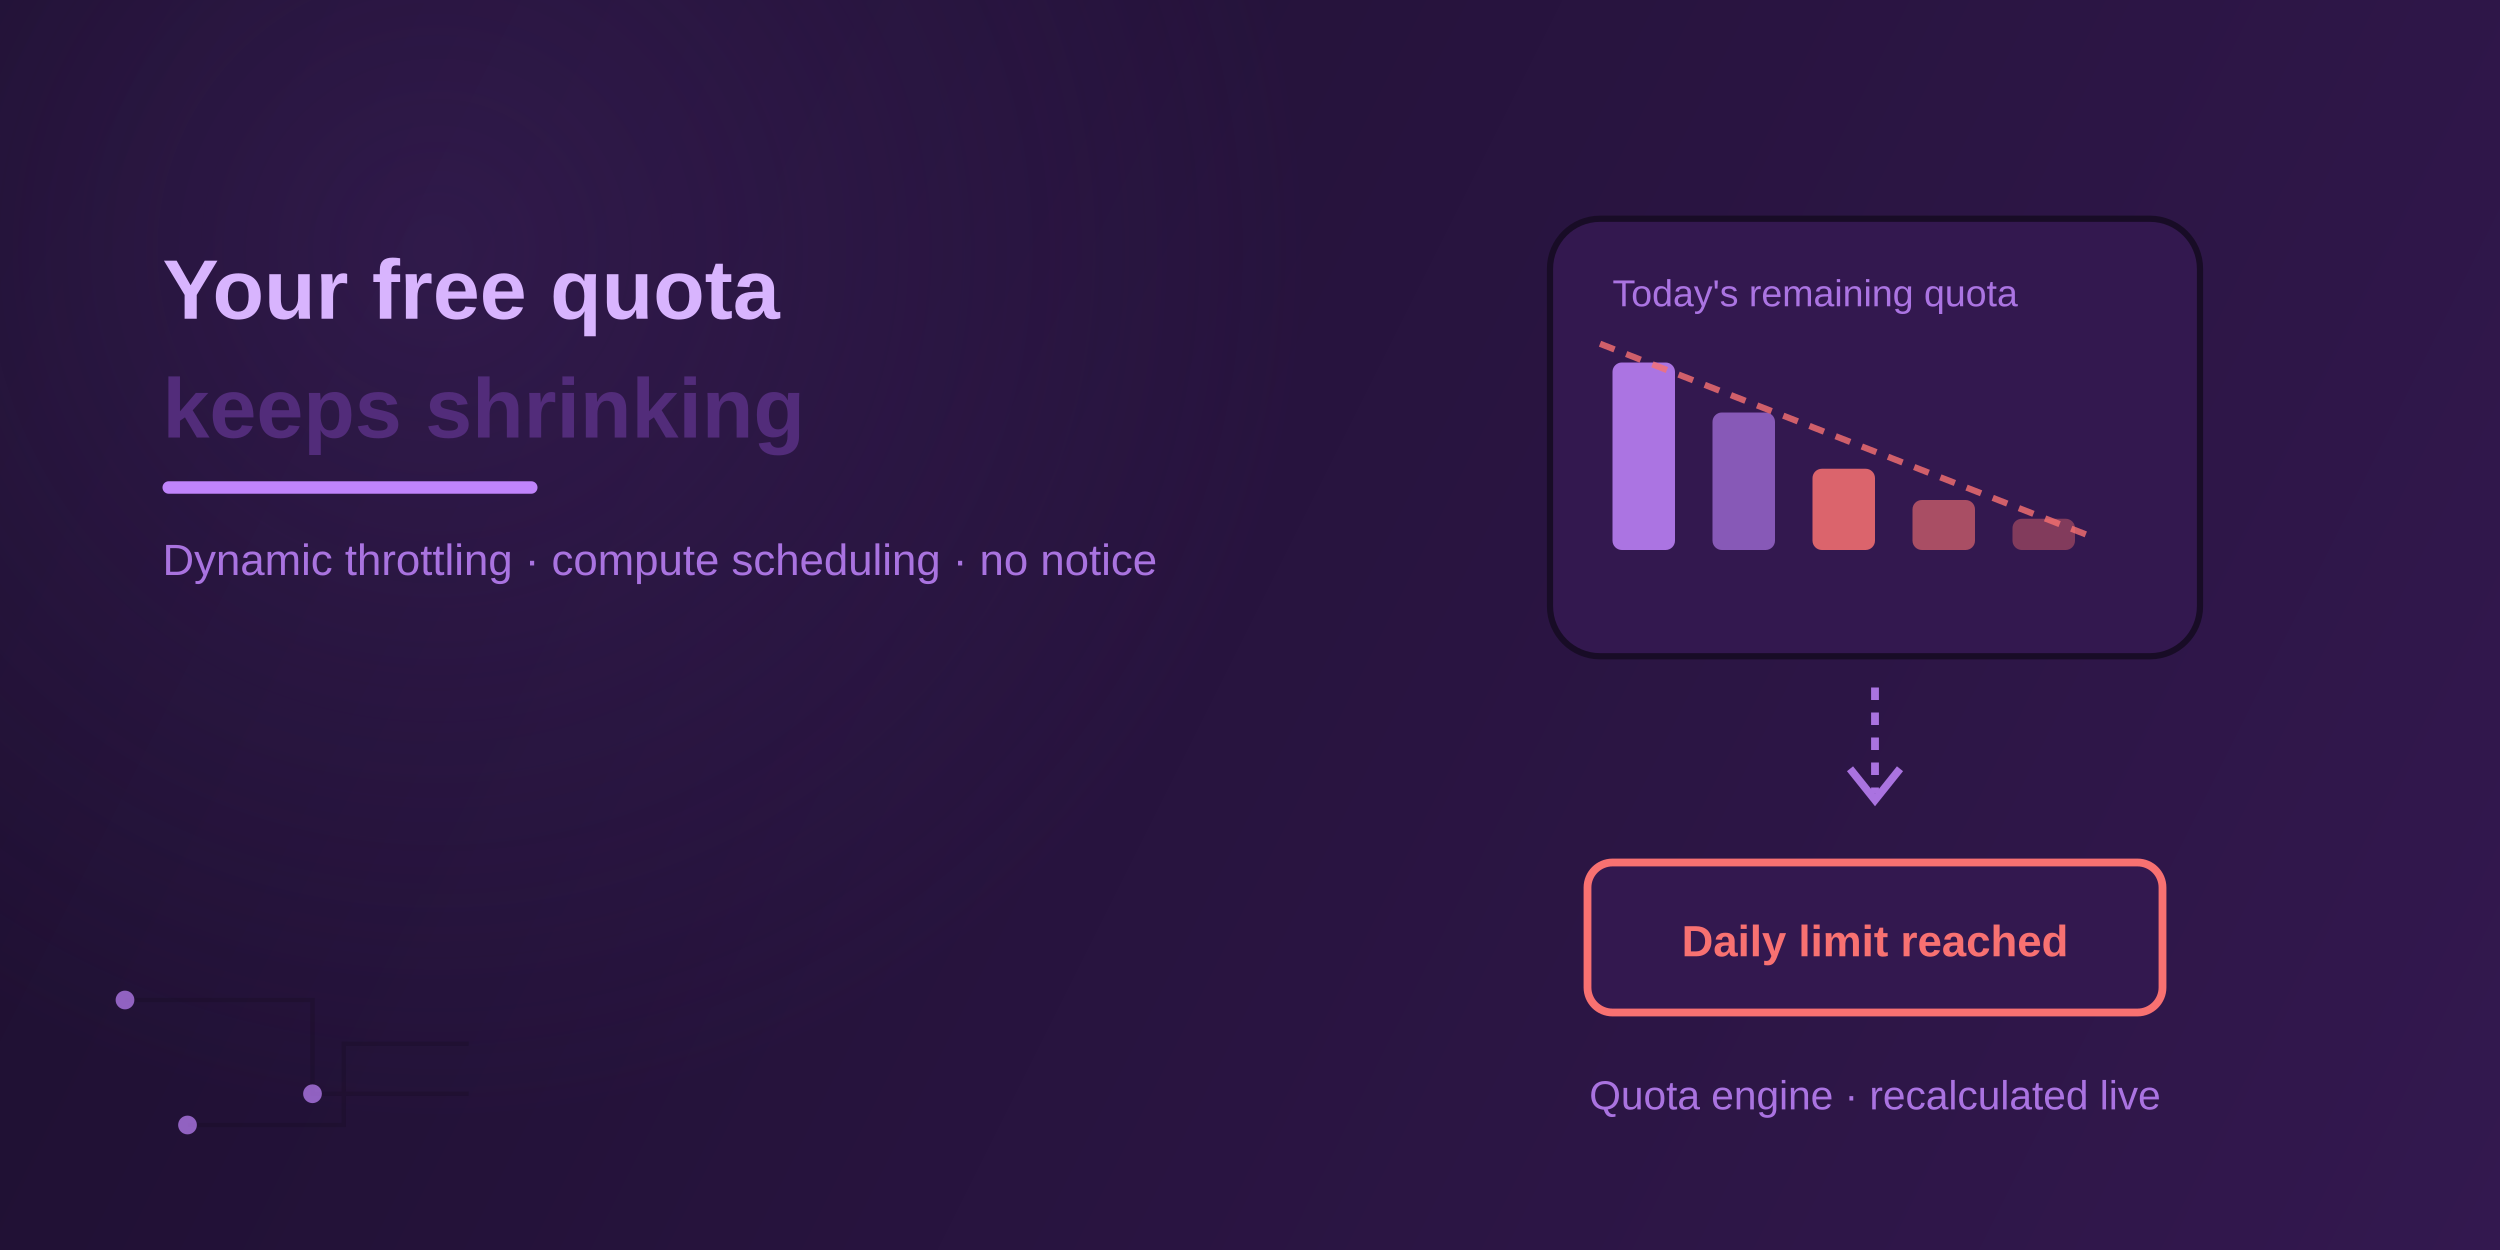
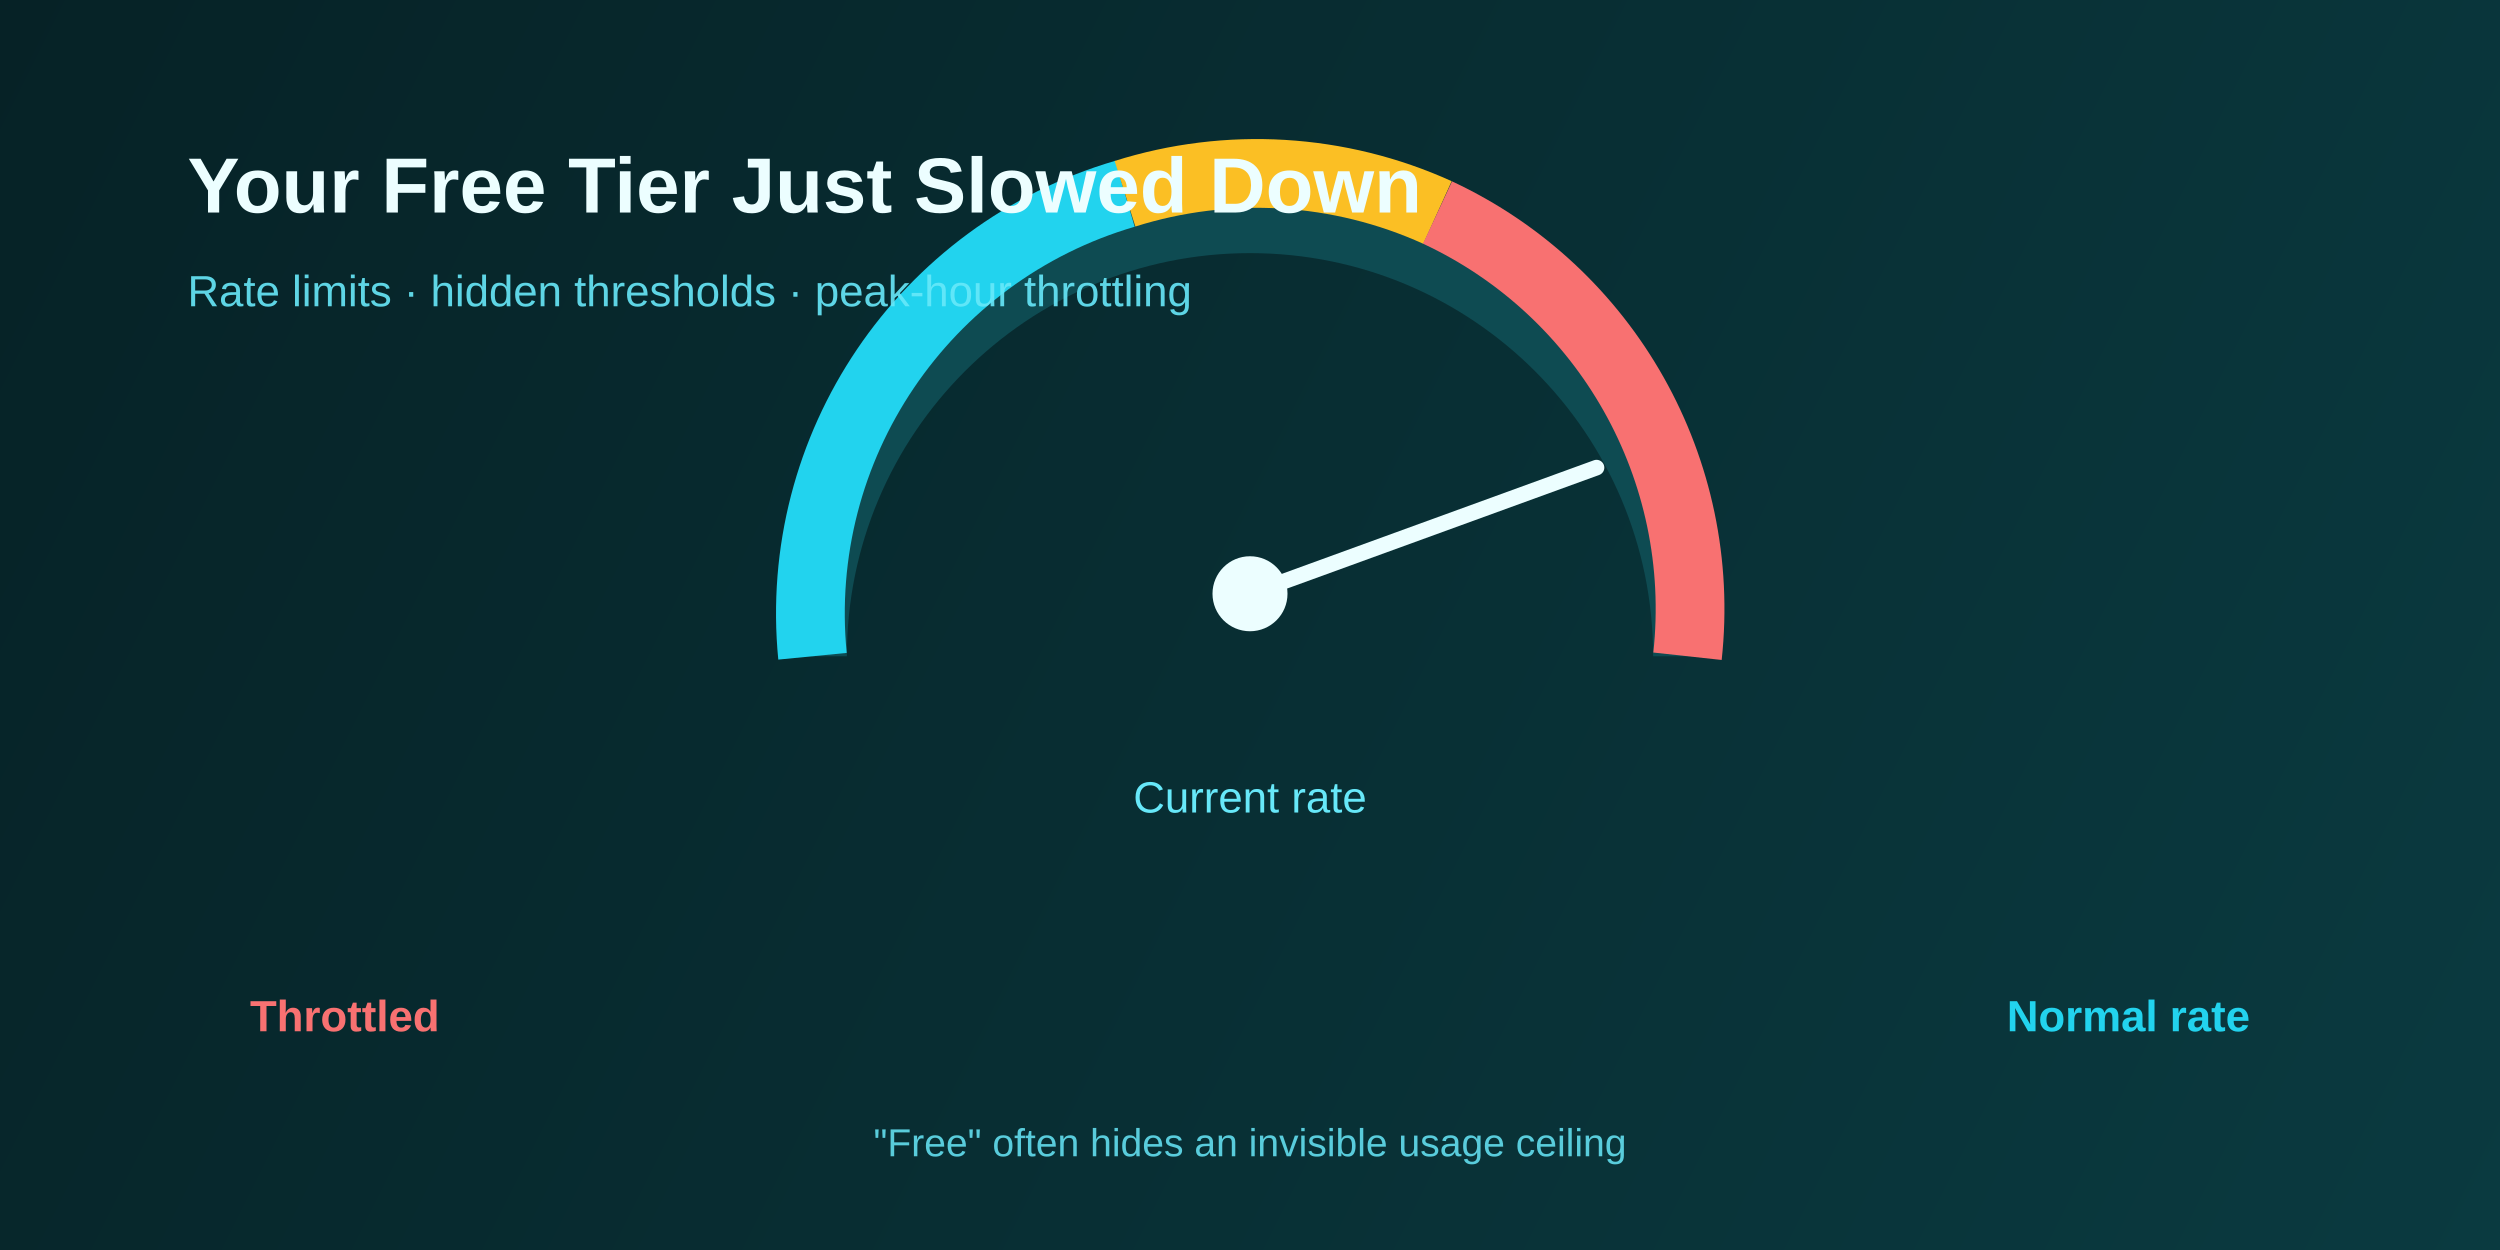
- <svg xmlns="http://www.w3.org/2000/svg" viewBox="0 0 800 400" role="img" aria-label="AI free tier dynamic throttling cover image">
+ <svg xmlns="http://www.w3.org/2000/svg" viewBox="0 0 800 400" role="img" aria-label="Free-tier AI usage getting throttled unexpectedly">
  <defs>
-     <linearGradient id="bgGradThrottleEn" x1="0" y1="0" x2="800" y2="400" gradientUnits="userSpaceOnUse">
-       <stop offset="0" stop-color="#1c0f2e" />
-       <stop offset="1" stop-color="#33184f" />
+     <linearGradient id="bgFte" x1="0" y1="0" x2="800" y2="400" gradientUnits="userSpaceOnUse">
+       <stop offset="0" stop-color="#062226" />
+       <stop offset="1" stop-color="#0a3a40" />
    </linearGradient>
-     <radialGradient id="glowThrottleEn" cx="140" cy="80" r="280" gradientUnits="userSpaceOnUse">
-       <stop offset="0" stop-color="#522c7a" stop-opacity="0.32" />
-       <stop offset="1" stop-color="#522c7a" stop-opacity="0" />
-     </radialGradient>
  </defs>
-   <rect width="800" height="400" fill="url(#bgGradThrottleEn)" />
-   <rect width="800" height="400" fill="url(#glowThrottleEn)" />
-   <g stroke="#180c26" stroke-width="1.4" opacity="0.4" fill="none">
-     <path d="M40 320 h60 v30 h50" />
-     <path d="M60 360 h50 v-26 h40" />
+   <rect width="800" height="400" fill="url(#bgFte)" />
+   <g transform="translate(400,190)">
+     <path d="M-140 20 A140 140 0 0 1 140 20" fill="none" stroke="#0e4b52" stroke-width="22" />
+     <path d="M-140 20 A140 140 0 0 1 -40 -128" fill="none" stroke="#22d3ee" stroke-width="22" />
+     <path d="M-40 -128 A140 140 0 0 1 60 -122" fill="none" stroke="#fbbf24" stroke-width="22" />
+     <path d="M60 -122 A140 140 0 0 1 140 20" fill="none" stroke="#f87171" stroke-width="22" />
+     <g transform="rotate(70)">
+       <line x1="0" y1="0" x2="0" y2="-118" stroke="#ecfeff" stroke-width="5" stroke-linecap="round" />
+     </g>
+     <circle r="12" fill="#ecfeff" />
+     <text x="0" y="70" text-anchor="middle" font-family="Arial,Helvetica,sans-serif" font-size="14" fill="#67e8f9">Current rate</text>
  </g>
-   <g fill="#c084fc" opacity="0.7">
-     <circle cx="40" cy="320" r="3" />
-     <circle cx="100" cy="350" r="3" />
-     <circle cx="60" cy="360" r="3" />
+   <text x="60" y="68" font-family="Arial,Helvetica,sans-serif" font-size="25" font-weight="700" fill="#ecfeff">Your Free Tier Just Slowed Down</text>
+   <text x="60" y="98" font-family="Arial,Helvetica,sans-serif" font-size="14" fill="#67e8f9" opacity="0.9">Rate limits · hidden thresholds · peak-hour throttling</text>
+   <g font-family="Arial,Helvetica,sans-serif">
+     <text x="80" y="330" font-size="14" fill="#f87171" font-weight="700">Throttled</text>
+     <text x="720" y="330" text-anchor="end" font-size="14" fill="#22d3ee" font-weight="700">Normal rate</text>
  </g>
-   <text x="52" y="102" font-family="Arial,Helvetica,sans-serif" font-size="27" font-weight="700" fill="#d8b4fe">Your free quota</text>
-   <text x="52" y="140" font-family="Arial,Helvetica,sans-serif" font-size="27" font-weight="700" fill="#522c7a">keeps shrinking</text>
-   <rect x="52" y="154" width="120" height="4" rx="2" fill="#c084fc" />
-   <text x="52" y="184" font-family="Arial,Helvetica,sans-serif" font-size="14" font-weight="400" fill="#c084fc" opacity="0.85">Dynamic throttling · compute scheduling · no notice</text>
-   <g transform="translate(600,140)">
-     <rect x="-104" y="-70" width="208" height="140" rx="16" fill="#33184f" stroke="#180c26" stroke-width="2" />
-     <text x="-84" y="-42" font-family="Arial,Helvetica,sans-serif" font-size="12" fill="#c084fc" opacity="0.85">Today's remaining quota</text>
-     <g>
-       <rect x="-84" y="-24" width="20" height="60" rx="3" fill="#c084fc" opacity="0.85" />
-       <rect x="-52" y="-8" width="20" height="44" rx="3" fill="#c084fc" opacity="0.6" />
-       <rect x="-20" y="10" width="20" height="26" rx="3" fill="#f87171" opacity="0.85" />
-       <rect x="12" y="20" width="20" height="16" rx="3" fill="#f87171" opacity="0.6" />
-       <rect x="44" y="26" width="20" height="10" rx="3" fill="#f87171" opacity="0.4" />
-     </g>
-     <path d="M-88 -30 L70 32" stroke="#f87171" stroke-width="2" stroke-dasharray="5 4" opacity="0.8" />
-   </g>
-   <g stroke="#c084fc" stroke-width="2.5" fill="none" opacity="0.85">
-     <path d="M600 220 v34" stroke-dasharray="4 4" />
-     <path d="M592 246 l8 10 l8 -10" fill="none" />
-   </g>
-   <g transform="translate(600,300)">
-     <rect x="-92" y="-24" width="184" height="48" rx="8" fill="#33184f" stroke="#f87171" stroke-width="2.5" />
-     <text x="0" y="6" text-anchor="middle" font-family="Arial,Helvetica,sans-serif" font-size="14" fill="#f87171" font-weight="700">Daily limit reached</text>
-   </g>
-   <text x="600" y="355" text-anchor="middle" font-family="Arial,Helvetica,sans-serif" font-size="13" fill="#c084fc" opacity="0.85">Quota engine · recalculated live</text>
+   <text x="400" y="370" text-anchor="middle" font-family="Arial,Helvetica,sans-serif" font-size="12.5" fill="#67e8f9" opacity="0.85">"Free" often hides an invisible usage ceiling</text>
</svg>
